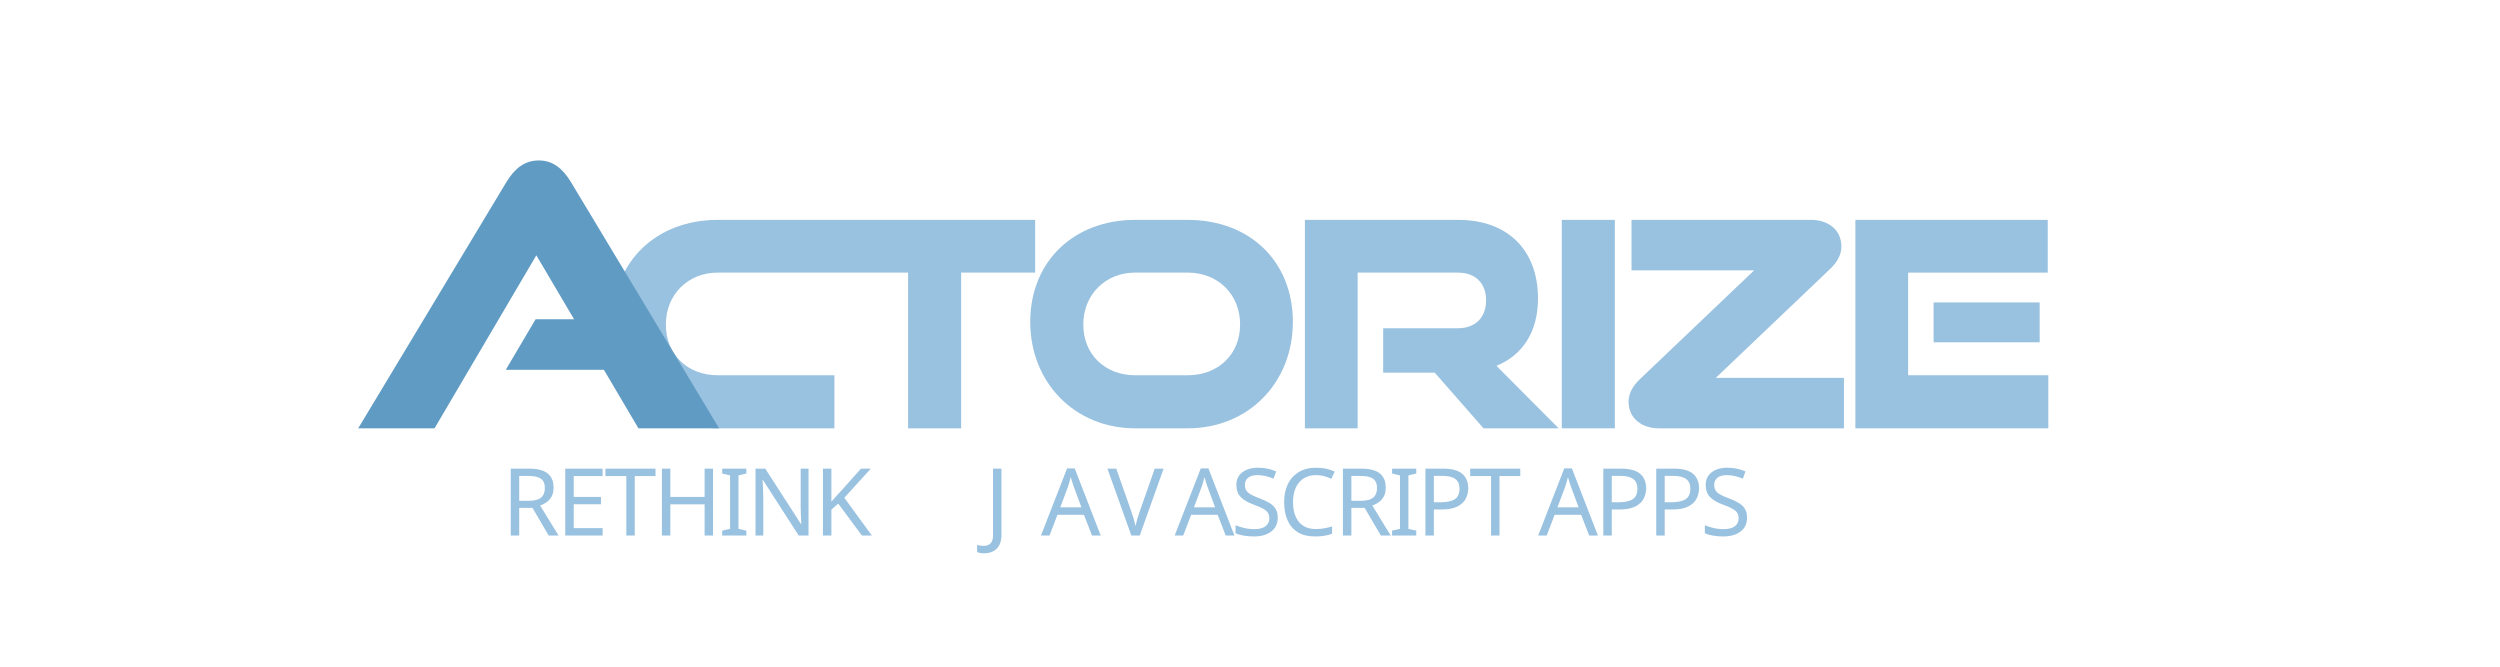
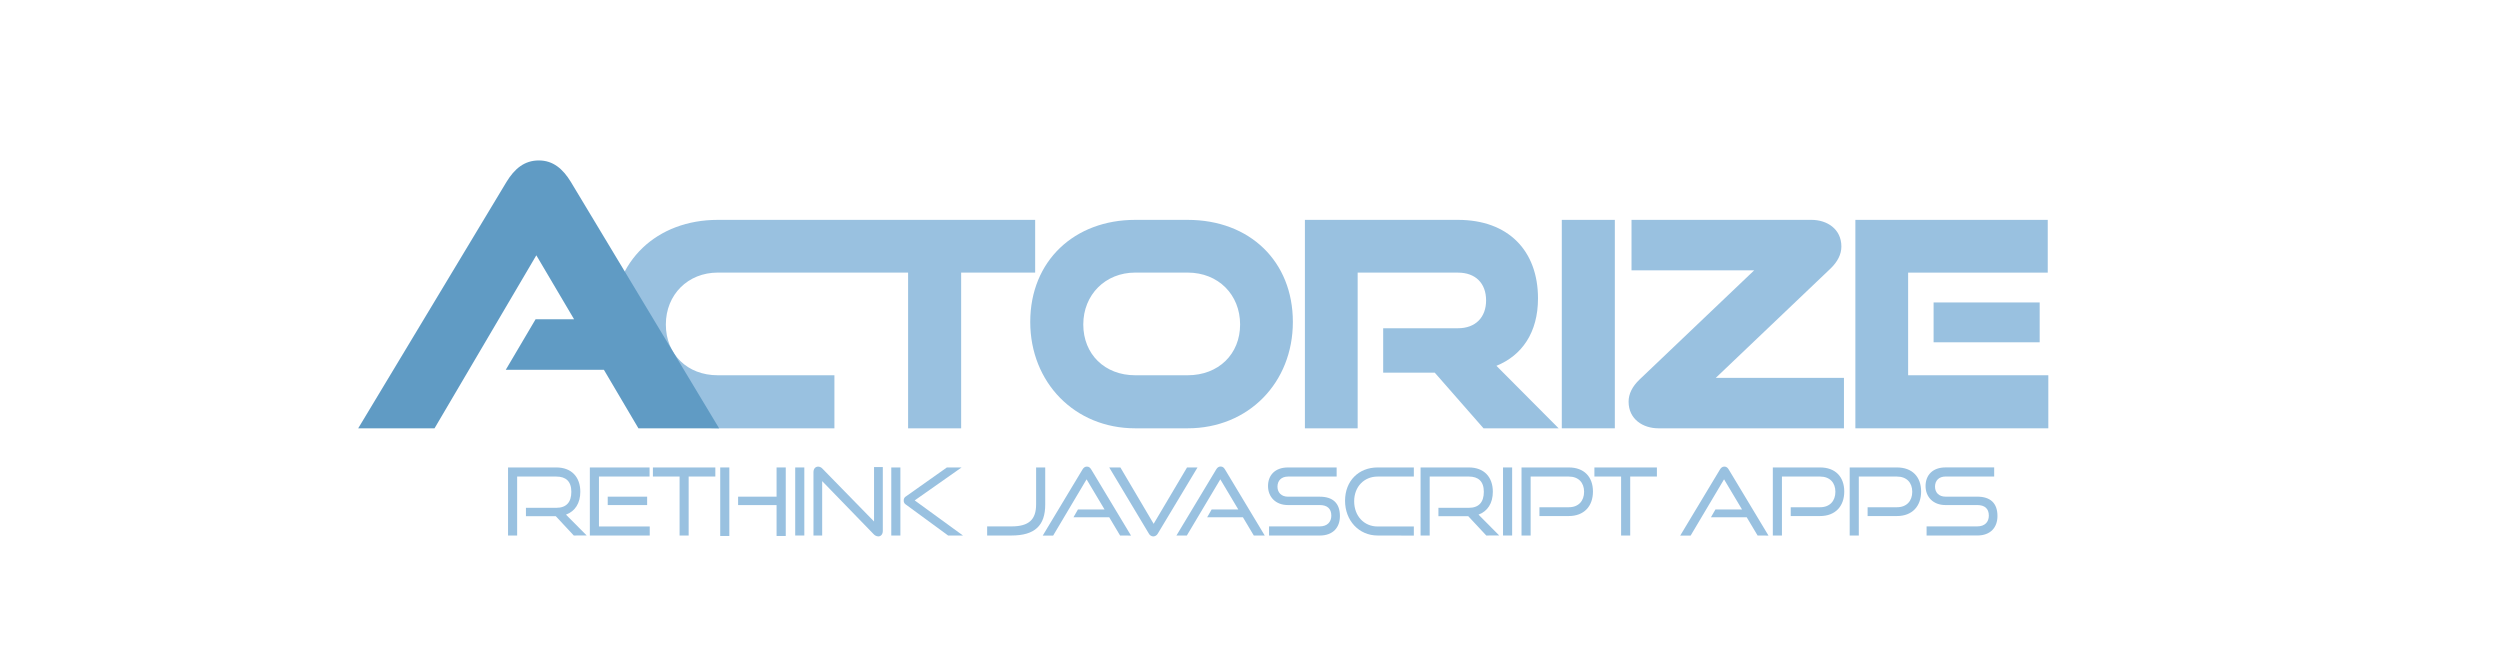
<svg xmlns="http://www.w3.org/2000/svg" viewBox="0 0 1920 512">
  <defs>
-     <style>.cls-1,.cls-3{fill:#99c1e0;}.cls-2{fill:#609bc4;}.cls-3{font-size:71.91px;font-family:GoodTimesBk-Regular, Good Times;letter-spacing:-0.04em;}.cls-4{letter-spacing:-0.1em;}.cls-5{letter-spacing:-0.27em;}.cls-6{letter-spacing:-0.26em;}</style>
+     <style>.cls-1{fill:#99c1e0;}.cls-2{fill:#609bc4;}</style>
  </defs>
  <g id="Layer_1" data-name="Layer 1">
    <path class="cls-1" d="M640.83,168.86H551.22c-46.46,0-80.59,31.27-80.59,78.39,0,46.46,34.13,81.69,80.59,81.69h89.61V288.2H551.22c-23.34,0-39.85-16.07-39.85-39s17-39.85,39.85-39.85h146.2V328.94h40.74V209.38H795V168.86Z" />
    <path class="cls-1" d="M871.82,328.94c-46.46,0-80.59-35.23-80.59-81.69,0-47.12,34.13-78.39,80.59-78.39h40.29c47.78,0,80.81,31.93,80.81,78.39S959,328.94,912.11,328.94Zm40.29-40.74c23.78,0,40.29-16.29,40.29-39,0-22.9-16.73-39.85-40.29-39.85H871.82c-22.9,0-39.86,17-39.86,39.85s16.52,39,39.86,39Z" />
    <path class="cls-1" d="M1139.34,328.94l-37.43-42.72h-39.63V252.09h57.47c13.43,0,21.57-8.36,21.57-21.36,0-13.21-8.14-21.35-21.57-21.35h-77.07V328.94h-40.51V168.86h117.58c38.53,0,61.43,23.56,61.43,60.33,0,26.21-12.33,43.82-31.93,51.75l47.78,48Z" />
    <path class="cls-1" d="M1199.46,328.94V168.86h40.73V328.94Z" />
    <path class="cls-1" d="M1273.66,328.94c-11.67,0-22.9-6.83-22.9-20.48,0-5.95,2.86-11.67,8.37-16.95l88.07-83.89H1253V168.86h138.28c11.67,0,22.9,6.83,22.9,20.48,0,5.95-2.87,11.67-8.37,16.95l-88.07,83.89h98.42v38.76Z" />
    <path class="cls-1" d="M1424.93,328.94V168.86h147.74v40.52H1465.44V288.2h107.67v40.74ZM1485,262.88v-30.6h81.47v30.6Z" />
    <path class="cls-2" d="M490.31,328.94,463.79,284H388.43l22.89-38.8H440.9l-29-49.13L333.72,328.94H275.1L389,139.69c6.14-10.05,13.67-16.47,24.84-16.47,10.89,0,18.42,6.42,24.56,16.47L552.28,328.94Z" />
-     <text class="cls-3" transform="translate(385.3 411.27)">RETHINK <tspan class="cls-4" x="370.74" y="0">J</tspan>
-       <tspan class="cls-5" x="414.17" y="0">A</tspan>
-       <tspan class="cls-6" x="465.22" y="0">V</tspan>
-       <tspan x="516.85" y="0">ASCRIPT APPS</tspan>
-     </text>
+     <path class="cls-1" d="M440.66,411.27l-13.8-14.81H403.92V390h23.37c7.62,0,11.5-4.24,11.5-12.29S434.55,366,427.29,366H397.17v45.29h-7V359h37.1c11.58,0,18.41,7.26,18.41,18.7,0,8.7-4,14.95-11,17.54l15.89,16Z" />
+     <path class="cls-1" d="M453,411.27V359h45.87v7H460V404.3h39v7Zm13.73-23.36v-6.47H497v6.47Z" />
+     <path class="cls-1" d="M521.92,411.27V366H501.43v-7h47.95v7H528.89v45.29Z" />
+     <path class="cls-1" d="M553.13,411.63V359h7v52.63Zm43.28,0V387.91H566.86v-6.47h29.55V359h7.05v52.63Z" />
+     <path class="cls-1" d="M610.72,411.27V359h7v52.27Z" />
+     <path class="cls-1" d="M631.43,369.5v41.77h-6.69v-48.6c0-2.66,1.44-4.31,3.67-4.31a4.7,4.7,0,0,1,3.31,1.65l39.54,40.48V358.72H678v49c0,2.66-1.51,4.24-3.52,4.24a5.26,5.26,0,0,1-3.6-1.8Z" />
+     <path class="cls-1" d="M684.5,411.27V359h7v52.27Zm43.64,0L695.57,387.4a3.33,3.33,0,0,1-1.51-3,3.43,3.43,0,0,1,1.8-3.23L727.21,359h11.28l-36,25.31,37.1,27Z" />
+     <path class="cls-1" d="M758.13,411.27v-7h18.76c13.3,0,18.84-5.25,18.84-16.83V359h7v28.47c0,16.18-8,23.8-25.89,23.8Z" />
+     <path class="cls-1" d="M860.23,411.27l-8.34-14H824.42l3.45-6h20.42l-13.8-23.15-25.67,43.21h-8l30.48-50.68c.87-1.44,1.87-2.31,3.45-2.31s2.52.87,3.38,2.31l30.49,50.68Z" />
+     <path class="cls-1" d="M851.89,359h8.56L886,402.29,911.64,359h8.05l-30.48,50.76a4.13,4.13,0,0,1-3.45,2.23,4,4,0,0,1-3.46-2.23Z" />
+     <path class="cls-1" d="M962.91,411.27l-8.34-14H927.1l3.45-6H951l-13.8-23.15L911.5,411.27h-8L934,360.59c.86-1.44,1.86-2.31,3.45-2.31s2.51.87,3.38,2.31l30.48,50.68Z" />
+     <path class="cls-1" d="M974.63,411.27v-7h38.9c5.82,0,8.92-3.38,8.92-8.27,0-5.39-3.17-8.12-8.92-8.12H989.08c-9.41,0-15.24-6.26-15.24-14.6S979.24,359,989.23,359h37.31v7H989.23c-5.18,0-8.13,3.16-8.13,7.76s3.1,7.7,8.06,7.7h24.37c10.14,0,15.53,5,15.53,14.88,0,8.56-5.1,14.95-15.53,14.95Z" />
+     <path class="cls-1" d="M1058,411.27c-14.38,0-25-11.5-25-26.67,0-15.39,10.57-25.6,25-25.6h27.83v7H1058c-10.35,0-18,7.76-18,19s7.55,19.34,18,19.34h27.83v7Z" />
+     <path class="cls-1" d="M1141.45,411.27l-13.81-14.81h-22.93V390h23.37c7.62,0,11.5-4.24,11.5-12.29s-4.24-11.72-11.5-11.72H1098v45.29h-7V359h37.1c11.57,0,18.4,7.26,18.4,18.7,0,8.7-4,14.95-11,17.54l15.89,16Z" />
+     <path class="cls-1" d="M1154.32,411.27V359h7v52.27Z" />
+     <path class="cls-1" d="M1182.29,396.32v-6.76h22.58c7.41,0,11.72-4.82,11.72-11.86S1212.28,366,1204.87,366h-29.34v45.29h-7V359h36.31c11.72,0,18.55,7.19,18.55,18.48s-6.83,18.84-18.55,18.84Z" />
+     <path class="cls-1" d="M1245,411.27V366H1224.5v-7h48v7H1252v45.29Z" />
+     <path class="cls-1" d="M1349.83,411.27l-8.34-14H1314l3.45-6h20.42l-13.8-23.15-25.67,43.21h-8l30.48-50.68c.87-1.44,1.87-2.31,3.45-2.31s2.52.87,3.38,2.31l30.49,50.68Z" />
+     <path class="cls-1" d="M1375.28,396.32v-6.76h22.58c7.41,0,11.72-4.82,11.72-11.86S1405.27,366,1397.86,366h-29.33v45.29h-7V359h36.31c11.72,0,18.55,7.19,18.55,18.48s-6.83,18.84-18.55,18.84Z" />
+     <path class="cls-1" d="M1434.32,396.32v-6.76h22.57c7.41,0,11.72-4.82,11.72-11.86S1464.3,366,1456.89,366h-29.33v45.29h-7V359h36.31c11.72,0,18.55,7.19,18.55,18.48s-6.83,18.84-18.55,18.84Z" />
+     <path class="cls-1" d="M1479.62,411.27v-7h38.9c5.82,0,8.91-3.38,8.91-8.27,0-5.39-3.16-8.12-8.91-8.12h-24.45c-9.42,0-15.24-6.26-15.24-14.6s5.39-14.31,15.38-14.31h37.32v7h-37.32c-5.17,0-8.12,3.16-8.12,7.76s3.09,7.7,8.05,7.7h24.38c10.13,0,15.53,5,15.53,14.88,0,8.56-5.11,14.95-15.53,14.95Z" />
  </g>
</svg>
